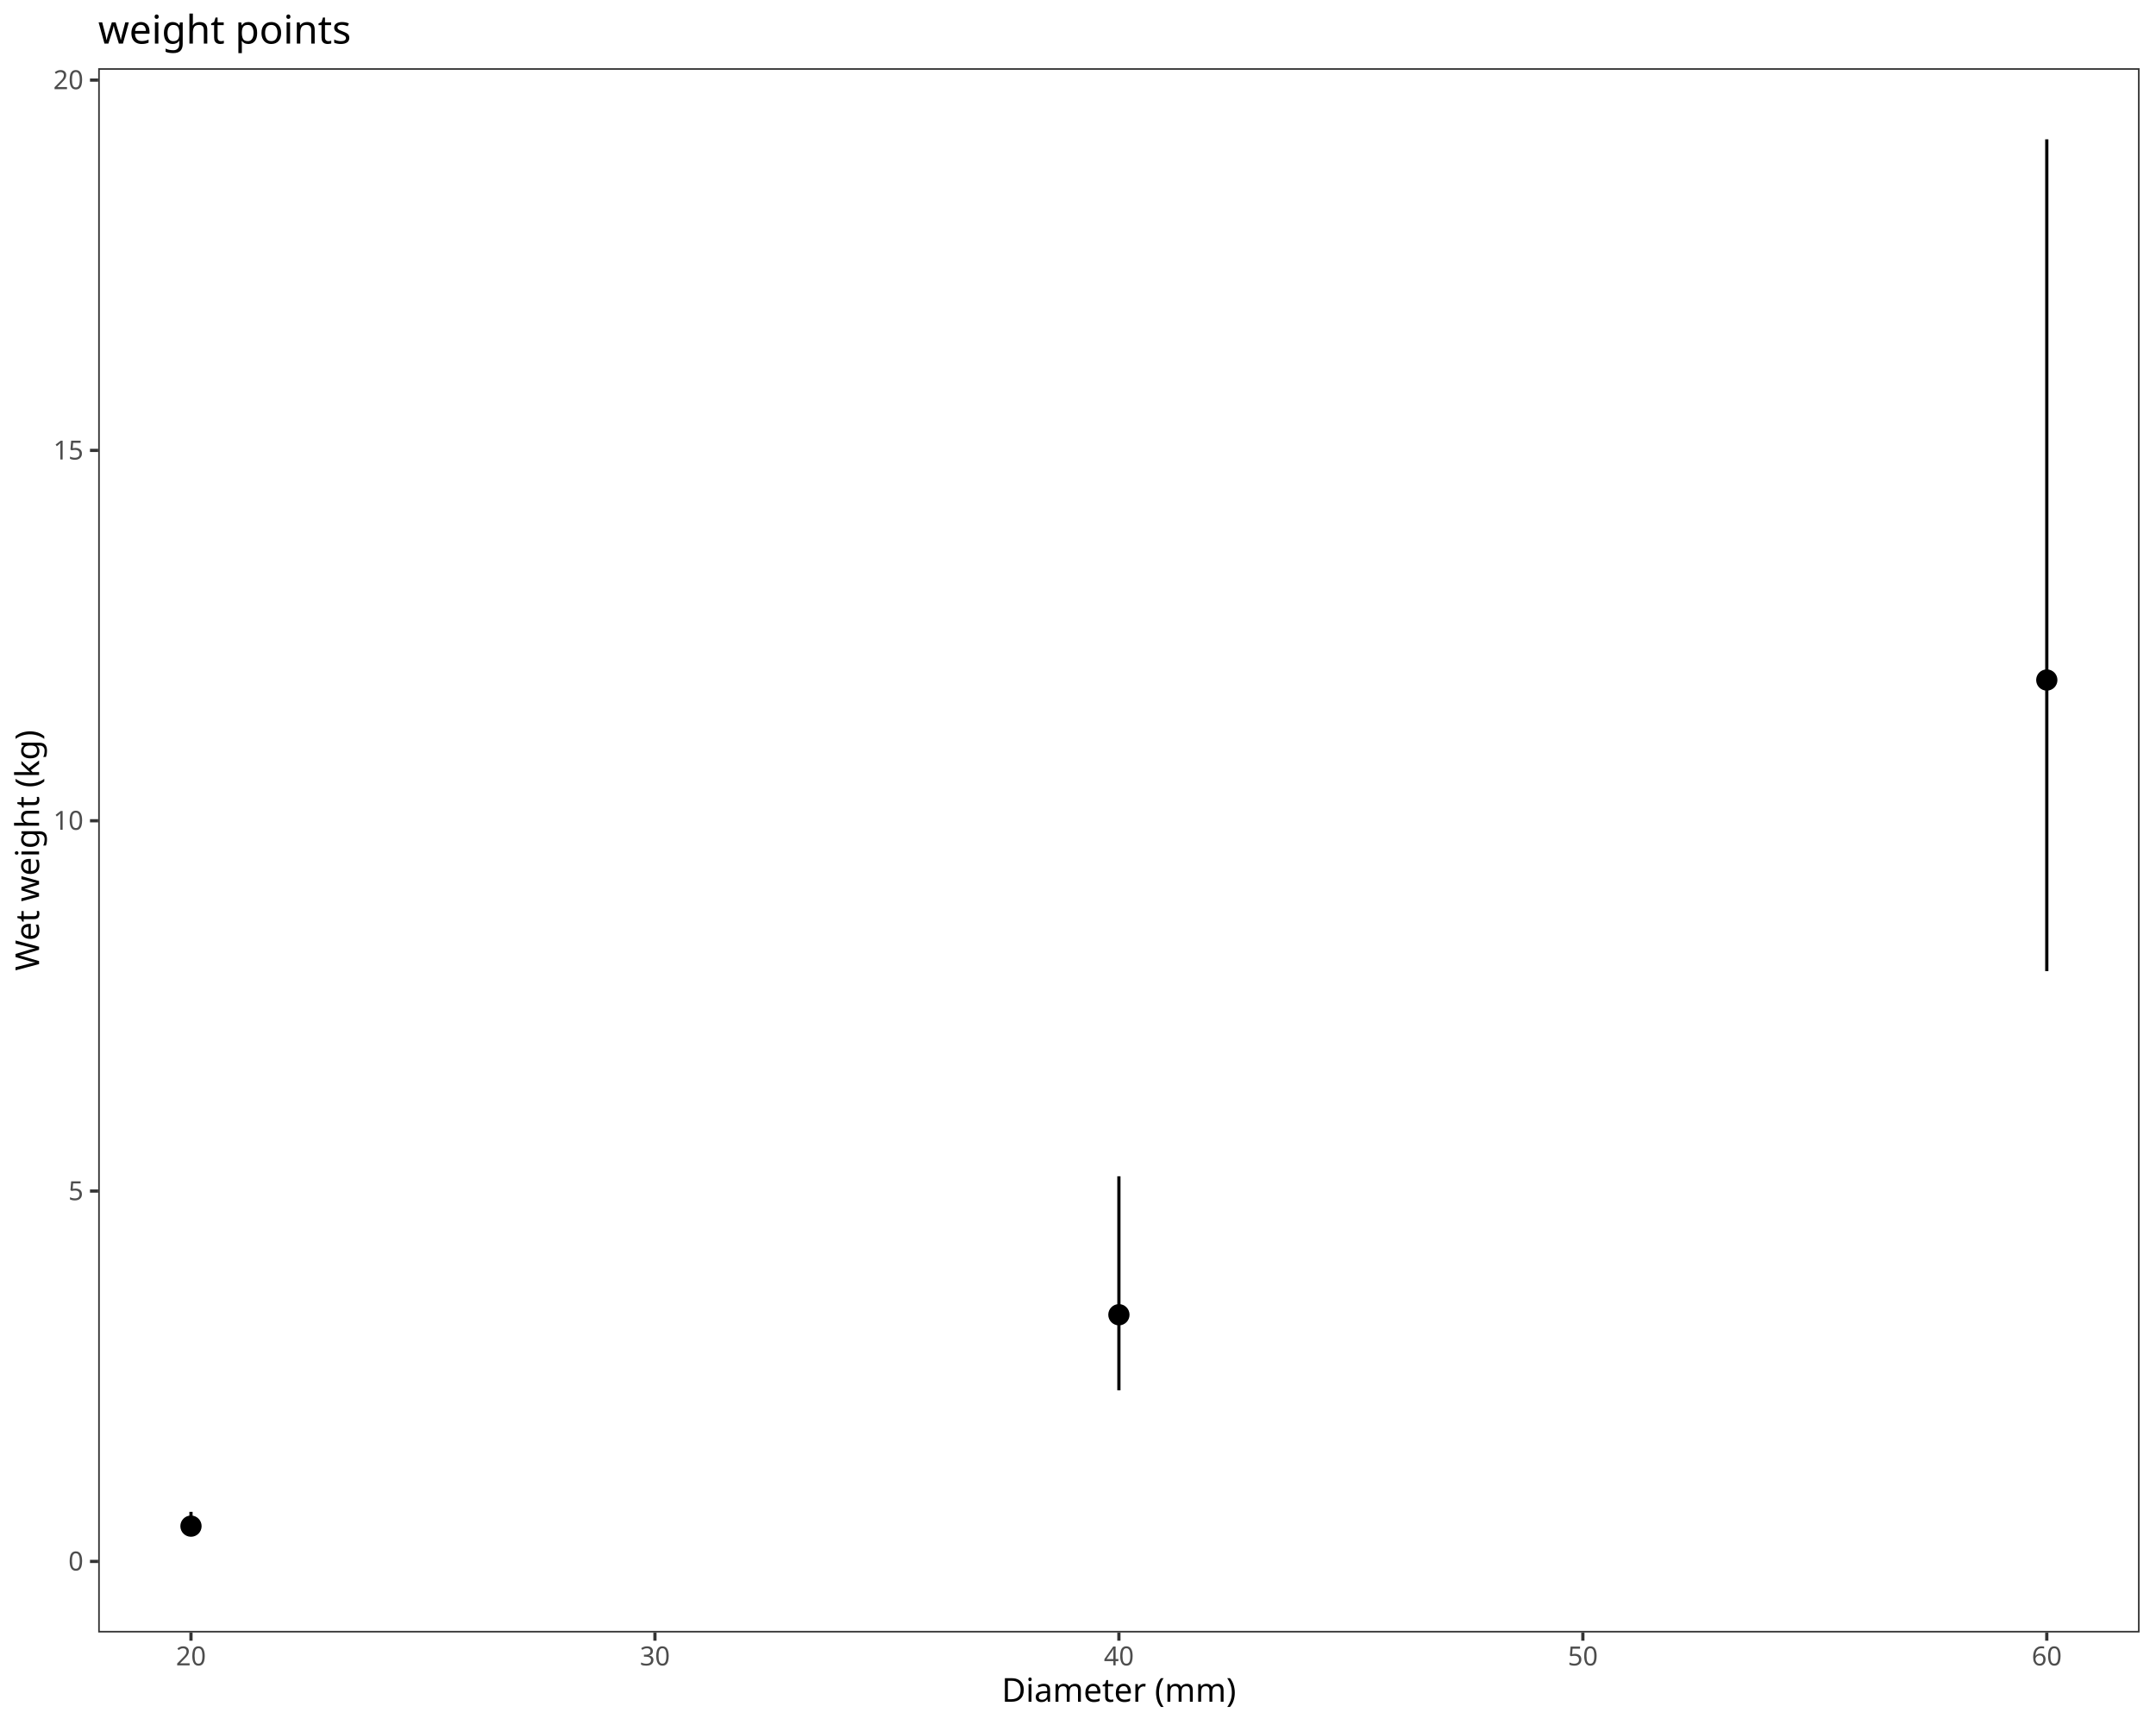
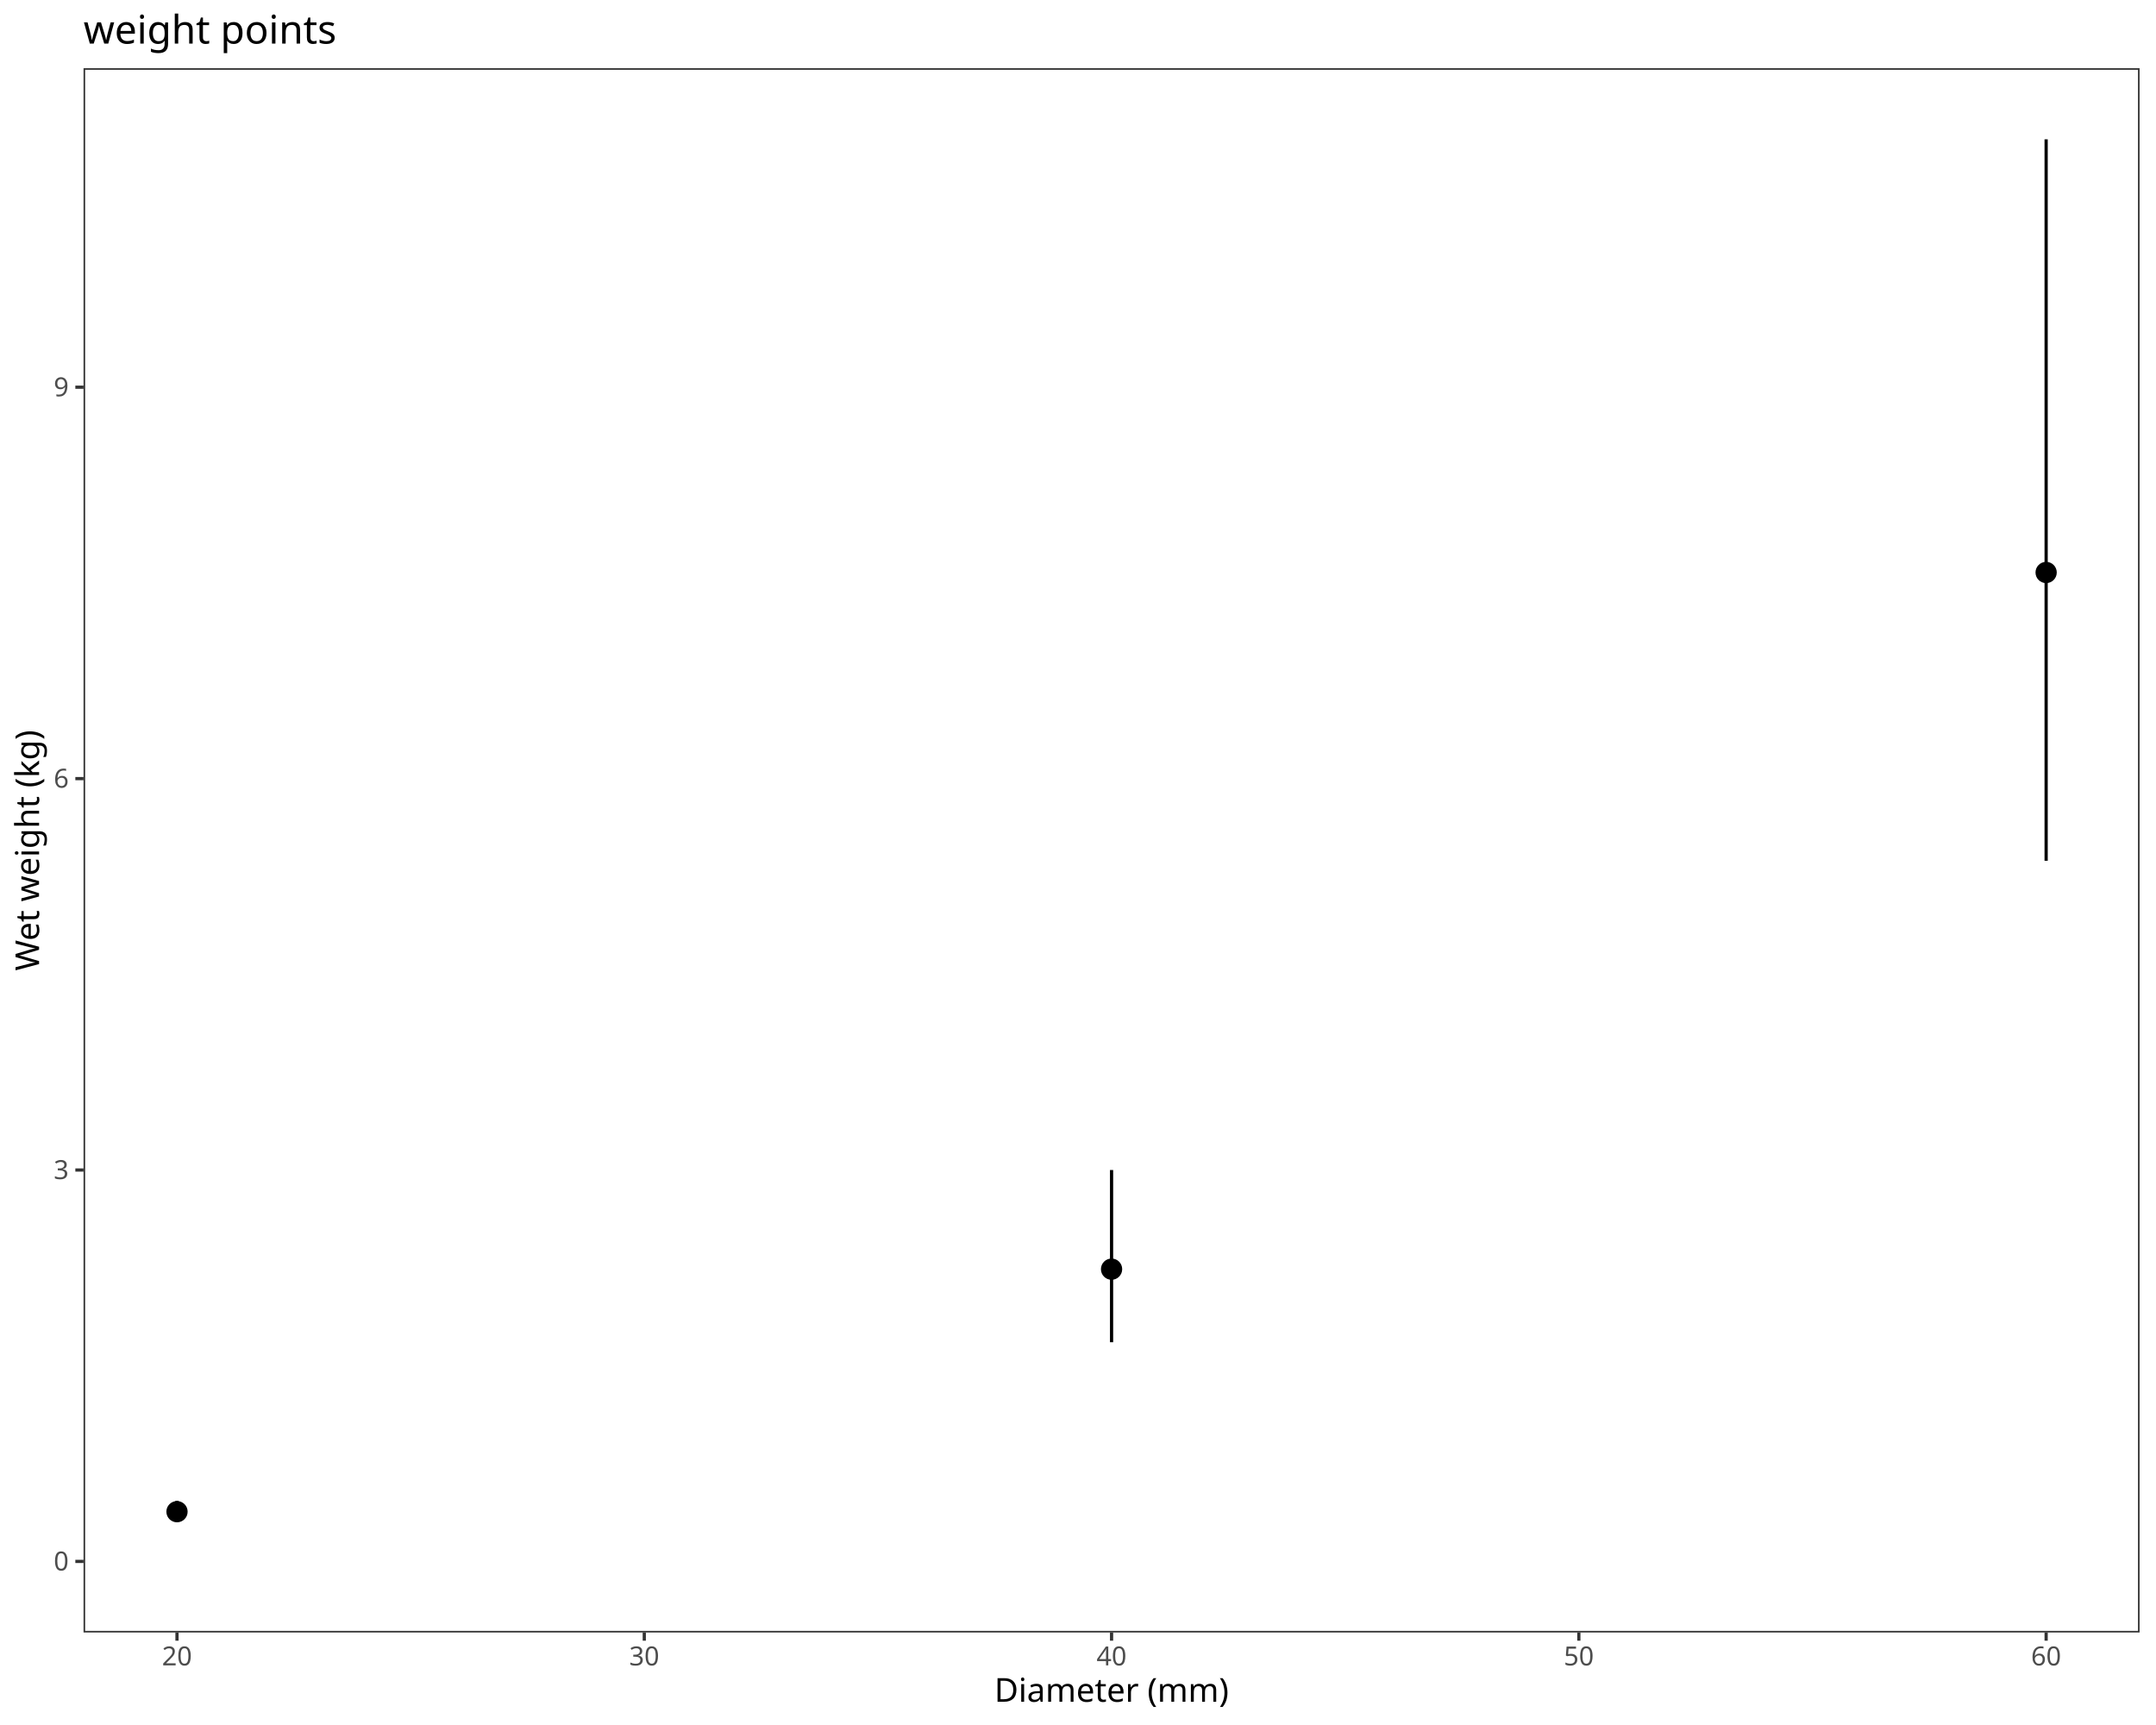
<svg xmlns="http://www.w3.org/2000/svg" class="svglite" data-engine-version="2.0" width="720.00pt" height="576.00pt" viewBox="0 0 720.00 576.00">
  <defs>
    <style type="text/css">
    .svglite line, .svglite polyline, .svglite polygon, .svglite path, .svglite rect, .svglite circle {
      fill: none;
      stroke: #000000;
      stroke-linecap: round;
      stroke-linejoin: round;
      stroke-miterlimit: 10.00;
    }
  </style>
  </defs>
  <rect width="100%" height="100%" style="stroke: none; fill: #FFFFFF;" />
  <defs>
    <clipPath id="cpMC4wMHw3MjAuMDB8MC4wMHw1NzYuMDA=">
      <rect x="0.00" y="0.00" width="720.00" height="576.00" />
    </clipPath>
  </defs>
  <g clip-path="url(#cpMC4wMHw3MjAuMDB8MC4wMHw1NzYuMDA=)">
    <rect x="0.00" y="0.00" width="720.00" height="576.00" style="stroke-width: 1.07; stroke: #FFFFFF; fill: #FFFFFF;" />
  </g>
  <defs>
-     <clipPath id="cpMzIuNzl8NzE0LjUyfDIyLjc4fDU0NS4xMQ==">
-       <rect x="32.79" y="22.78" width="681.73" height="522.33" />
+     <clipPath id="cpMjcuOTB8NzE0LjUyfDIyLjc4fDU0NS4xMQ==">
+       <rect x="27.90" y="22.78" width="686.62" height="522.33" />
    </clipPath>
  </defs>
-   <g clip-path="url(#cpMzIuNzl8NzE0LjUyfDIyLjc4fDU0NS4xMQ==)">
-     <rect x="32.79" y="22.78" width="681.73" height="522.33" style="stroke-width: 1.07; stroke: none; fill: #FFFFFF;" />
-     <line x1="63.78" y1="512.10" x2="63.78" y2="504.82" style="stroke-width: 1.07; stroke-linecap: butt;" />
-     <line x1="373.66" y1="464.24" x2="373.66" y2="392.77" style="stroke-width: 1.07; stroke-linecap: butt;" />
-     <line x1="683.53" y1="324.26" x2="683.53" y2="46.53" style="stroke-width: 1.07; stroke-linecap: butt;" />
-     <circle cx="63.78" cy="509.60" r="2.84" style="stroke-width: 1.42; fill: #000000;" />
-     <circle cx="373.66" cy="439.01" r="2.84" style="stroke-width: 1.42; fill: #000000;" />
-     <circle cx="683.53" cy="227.07" r="2.84" style="stroke-width: 1.42; fill: #000000;" />
-     <rect x="32.79" y="22.78" width="681.73" height="522.33" style="stroke-width: 1.07; stroke: #333333;" />
+   <g clip-path="url(#cpMjcuOTB8NzE0LjUyfDIyLjc4fDU0NS4xMQ==)">
+     <rect x="27.90" y="22.78" width="686.62" height="522.33" style="stroke-width: 1.07; stroke: none; fill: #FFFFFF;" />
+     <line x1="59.11" y1="507.47" x2="59.11" y2="501.16" style="stroke-width: 1.07; stroke-linecap: butt;" />
+     <line x1="371.21" y1="448.18" x2="371.21" y2="390.68" style="stroke-width: 1.07; stroke-linecap: butt;" />
+     <line x1="683.31" y1="287.43" x2="683.31" y2="46.53" style="stroke-width: 1.07; stroke-linecap: butt;" />
+     <circle cx="59.11" cy="504.77" r="2.84" style="stroke-width: 1.42; fill: #000000;" />
+     <circle cx="371.21" cy="423.79" r="2.84" style="stroke-width: 1.42; fill: #000000;" />
+     <circle cx="683.31" cy="191.16" r="2.84" style="stroke-width: 1.42; fill: #000000;" />
+     <rect x="27.90" y="22.78" width="686.62" height="522.33" style="stroke-width: 1.07; stroke: #333333;" />
  </g>
  <g clip-path="url(#cpMC4wMHw3MjAuMDB8MC4wMHw1NzYuMDA=)">
-     <text x="27.86" y="524.40" text-anchor="end" style="font-size: 8.80px; fill: #4D4D4D; font-family: sans;" textLength="4.89px" lengthAdjust="spacingAndGlyphs">0</text>
-     <text x="27.86" y="400.74" text-anchor="end" style="font-size: 8.80px; fill: #4D4D4D; font-family: sans;" textLength="4.89px" lengthAdjust="spacingAndGlyphs">5</text>
-     <text x="27.86" y="277.08" text-anchor="end" style="font-size: 8.80px; fill: #4D4D4D; font-family: sans;" textLength="9.79px" lengthAdjust="spacingAndGlyphs">10</text>
-     <text x="27.86" y="153.43" text-anchor="end" style="font-size: 8.80px; fill: #4D4D4D; font-family: sans;" textLength="9.79px" lengthAdjust="spacingAndGlyphs">15</text>
-     <text x="27.86" y="29.77" text-anchor="end" style="font-size: 8.80px; fill: #4D4D4D; font-family: sans;" textLength="9.79px" lengthAdjust="spacingAndGlyphs">20</text>
-     <polyline points="30.05,521.37 32.79,521.37 " style="stroke-width: 1.07; stroke: #333333; stroke-linecap: butt;" />
-     <polyline points="30.05,397.71 32.79,397.71 " style="stroke-width: 1.07; stroke: #333333; stroke-linecap: butt;" />
-     <polyline points="30.05,274.06 32.79,274.06 " style="stroke-width: 1.07; stroke: #333333; stroke-linecap: butt;" />
-     <polyline points="30.05,150.40 32.79,150.40 " style="stroke-width: 1.07; stroke: #333333; stroke-linecap: butt;" />
-     <polyline points="30.05,26.74 32.79,26.74 " style="stroke-width: 1.07; stroke: #333333; stroke-linecap: butt;" />
-     <polyline points="63.78,547.85 63.78,545.11 " style="stroke-width: 1.07; stroke: #333333; stroke-linecap: butt;" />
-     <polyline points="218.72,547.85 218.72,545.11 " style="stroke-width: 1.07; stroke: #333333; stroke-linecap: butt;" />
-     <polyline points="373.66,547.85 373.66,545.11 " style="stroke-width: 1.07; stroke: #333333; stroke-linecap: butt;" />
-     <polyline points="528.60,547.85 528.60,545.11 " style="stroke-width: 1.07; stroke: #333333; stroke-linecap: butt;" />
-     <polyline points="683.53,547.85 683.53,545.11 " style="stroke-width: 1.07; stroke: #333333; stroke-linecap: butt;" />
-     <text x="63.78" y="556.10" text-anchor="middle" style="font-size: 8.80px; fill: #4D4D4D; font-family: sans;" textLength="9.79px" lengthAdjust="spacingAndGlyphs">20</text>
-     <text x="218.72" y="556.10" text-anchor="middle" style="font-size: 8.80px; fill: #4D4D4D; font-family: sans;" textLength="9.79px" lengthAdjust="spacingAndGlyphs">30</text>
-     <text x="373.66" y="556.10" text-anchor="middle" style="font-size: 8.80px; fill: #4D4D4D; font-family: sans;" textLength="9.79px" lengthAdjust="spacingAndGlyphs">40</text>
-     <text x="528.60" y="556.10" text-anchor="middle" style="font-size: 8.80px; fill: #4D4D4D; font-family: sans;" textLength="9.79px" lengthAdjust="spacingAndGlyphs">50</text>
-     <text x="683.53" y="556.10" text-anchor="middle" style="font-size: 8.80px; fill: #4D4D4D; font-family: sans;" textLength="9.79px" lengthAdjust="spacingAndGlyphs">60</text>
-     <text x="373.66" y="568.24" text-anchor="middle" style="font-size: 11.00px; font-family: sans;" textLength="73.35px" lengthAdjust="spacingAndGlyphs">Diameter (mm)</text>
+     <text x="22.97" y="524.40" text-anchor="end" style="font-size: 8.80px; fill: #4D4D4D; font-family: sans;" textLength="4.89px" lengthAdjust="spacingAndGlyphs">0</text>
+     <text x="22.97" y="393.71" text-anchor="end" style="font-size: 8.80px; fill: #4D4D4D; font-family: sans;" textLength="4.89px" lengthAdjust="spacingAndGlyphs">3</text>
+     <text x="22.97" y="263.02" text-anchor="end" style="font-size: 8.80px; fill: #4D4D4D; font-family: sans;" textLength="4.89px" lengthAdjust="spacingAndGlyphs">6</text>
+     <text x="22.97" y="132.32" text-anchor="end" style="font-size: 8.80px; fill: #4D4D4D; font-family: sans;" textLength="4.89px" lengthAdjust="spacingAndGlyphs">9</text>
+     <polyline points="25.16,521.37 27.90,521.37 " style="stroke-width: 1.07; stroke: #333333; stroke-linecap: butt;" />
+     <polyline points="25.16,390.68 27.90,390.68 " style="stroke-width: 1.07; stroke: #333333; stroke-linecap: butt;" />
+     <polyline points="25.16,259.99 27.90,259.99 " style="stroke-width: 1.07; stroke: #333333; stroke-linecap: butt;" />
+     <polyline points="25.16,129.30 27.90,129.30 " style="stroke-width: 1.07; stroke: #333333; stroke-linecap: butt;" />
+     <polyline points="59.11,547.85 59.11,545.11 " style="stroke-width: 1.07; stroke: #333333; stroke-linecap: butt;" />
+     <polyline points="215.16,547.85 215.16,545.11 " style="stroke-width: 1.07; stroke: #333333; stroke-linecap: butt;" />
+     <polyline points="371.21,547.85 371.21,545.11 " style="stroke-width: 1.07; stroke: #333333; stroke-linecap: butt;" />
+     <polyline points="527.26,547.85 527.26,545.11 " style="stroke-width: 1.07; stroke: #333333; stroke-linecap: butt;" />
+     <polyline points="683.31,547.85 683.31,545.11 " style="stroke-width: 1.07; stroke: #333333; stroke-linecap: butt;" />
+     <text x="59.11" y="556.10" text-anchor="middle" style="font-size: 8.80px; fill: #4D4D4D; font-family: sans;" textLength="9.79px" lengthAdjust="spacingAndGlyphs">20</text>
+     <text x="215.16" y="556.10" text-anchor="middle" style="font-size: 8.80px; fill: #4D4D4D; font-family: sans;" textLength="9.79px" lengthAdjust="spacingAndGlyphs">30</text>
+     <text x="371.21" y="556.10" text-anchor="middle" style="font-size: 8.80px; fill: #4D4D4D; font-family: sans;" textLength="9.79px" lengthAdjust="spacingAndGlyphs">40</text>
+     <text x="527.26" y="556.10" text-anchor="middle" style="font-size: 8.80px; fill: #4D4D4D; font-family: sans;" textLength="9.79px" lengthAdjust="spacingAndGlyphs">50</text>
+     <text x="683.31" y="556.10" text-anchor="middle" style="font-size: 8.80px; fill: #4D4D4D; font-family: sans;" textLength="9.79px" lengthAdjust="spacingAndGlyphs">60</text>
+     <text x="371.21" y="568.24" text-anchor="middle" style="font-size: 11.00px; font-family: sans;" textLength="73.35px" lengthAdjust="spacingAndGlyphs">Diameter (mm)</text>
    <text transform="translate(13.05,283.95) rotate(-90)" text-anchor="middle" style="font-size: 11.00px; font-family: sans;" textLength="76.41px" lengthAdjust="spacingAndGlyphs">Wet weight (kg)</text>
-     <text x="32.79" y="14.56" style="font-size: 13.20px; font-family: sans;" textLength="77.05px" lengthAdjust="spacingAndGlyphs">weight points</text>
+     <text x="27.90" y="14.56" style="font-size: 13.20px; font-family: sans;" textLength="77.05px" lengthAdjust="spacingAndGlyphs">weight points</text>
  </g>
</svg>
